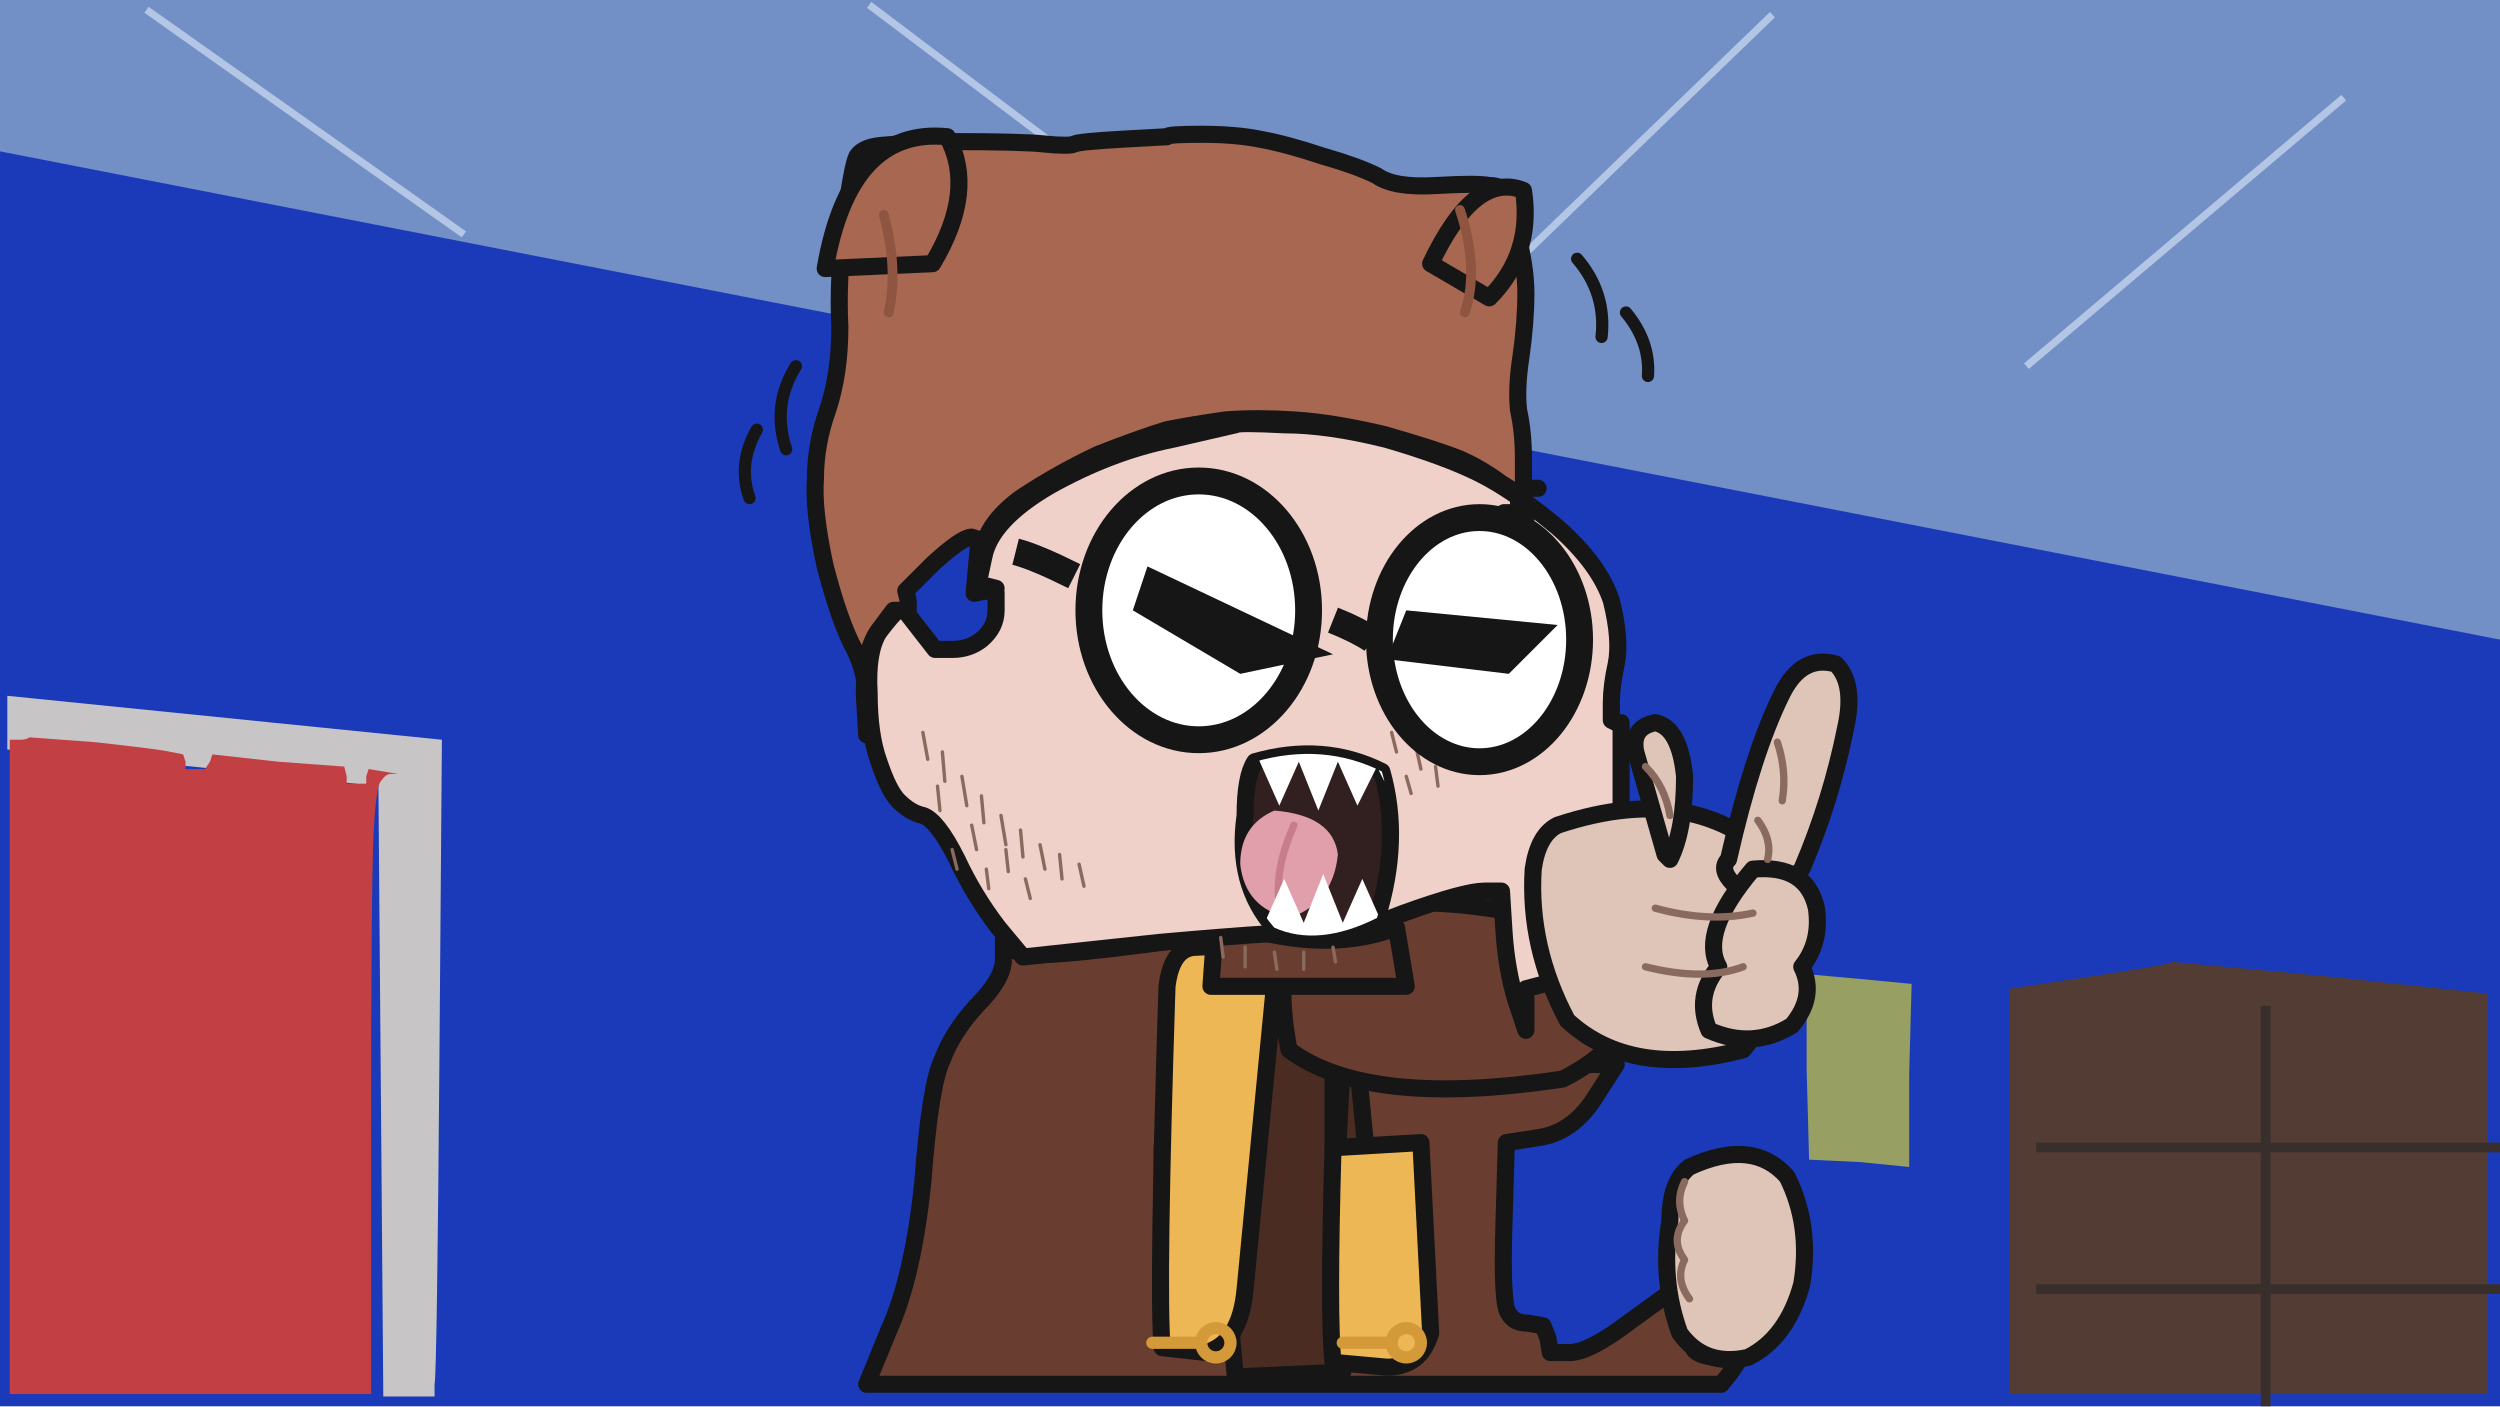
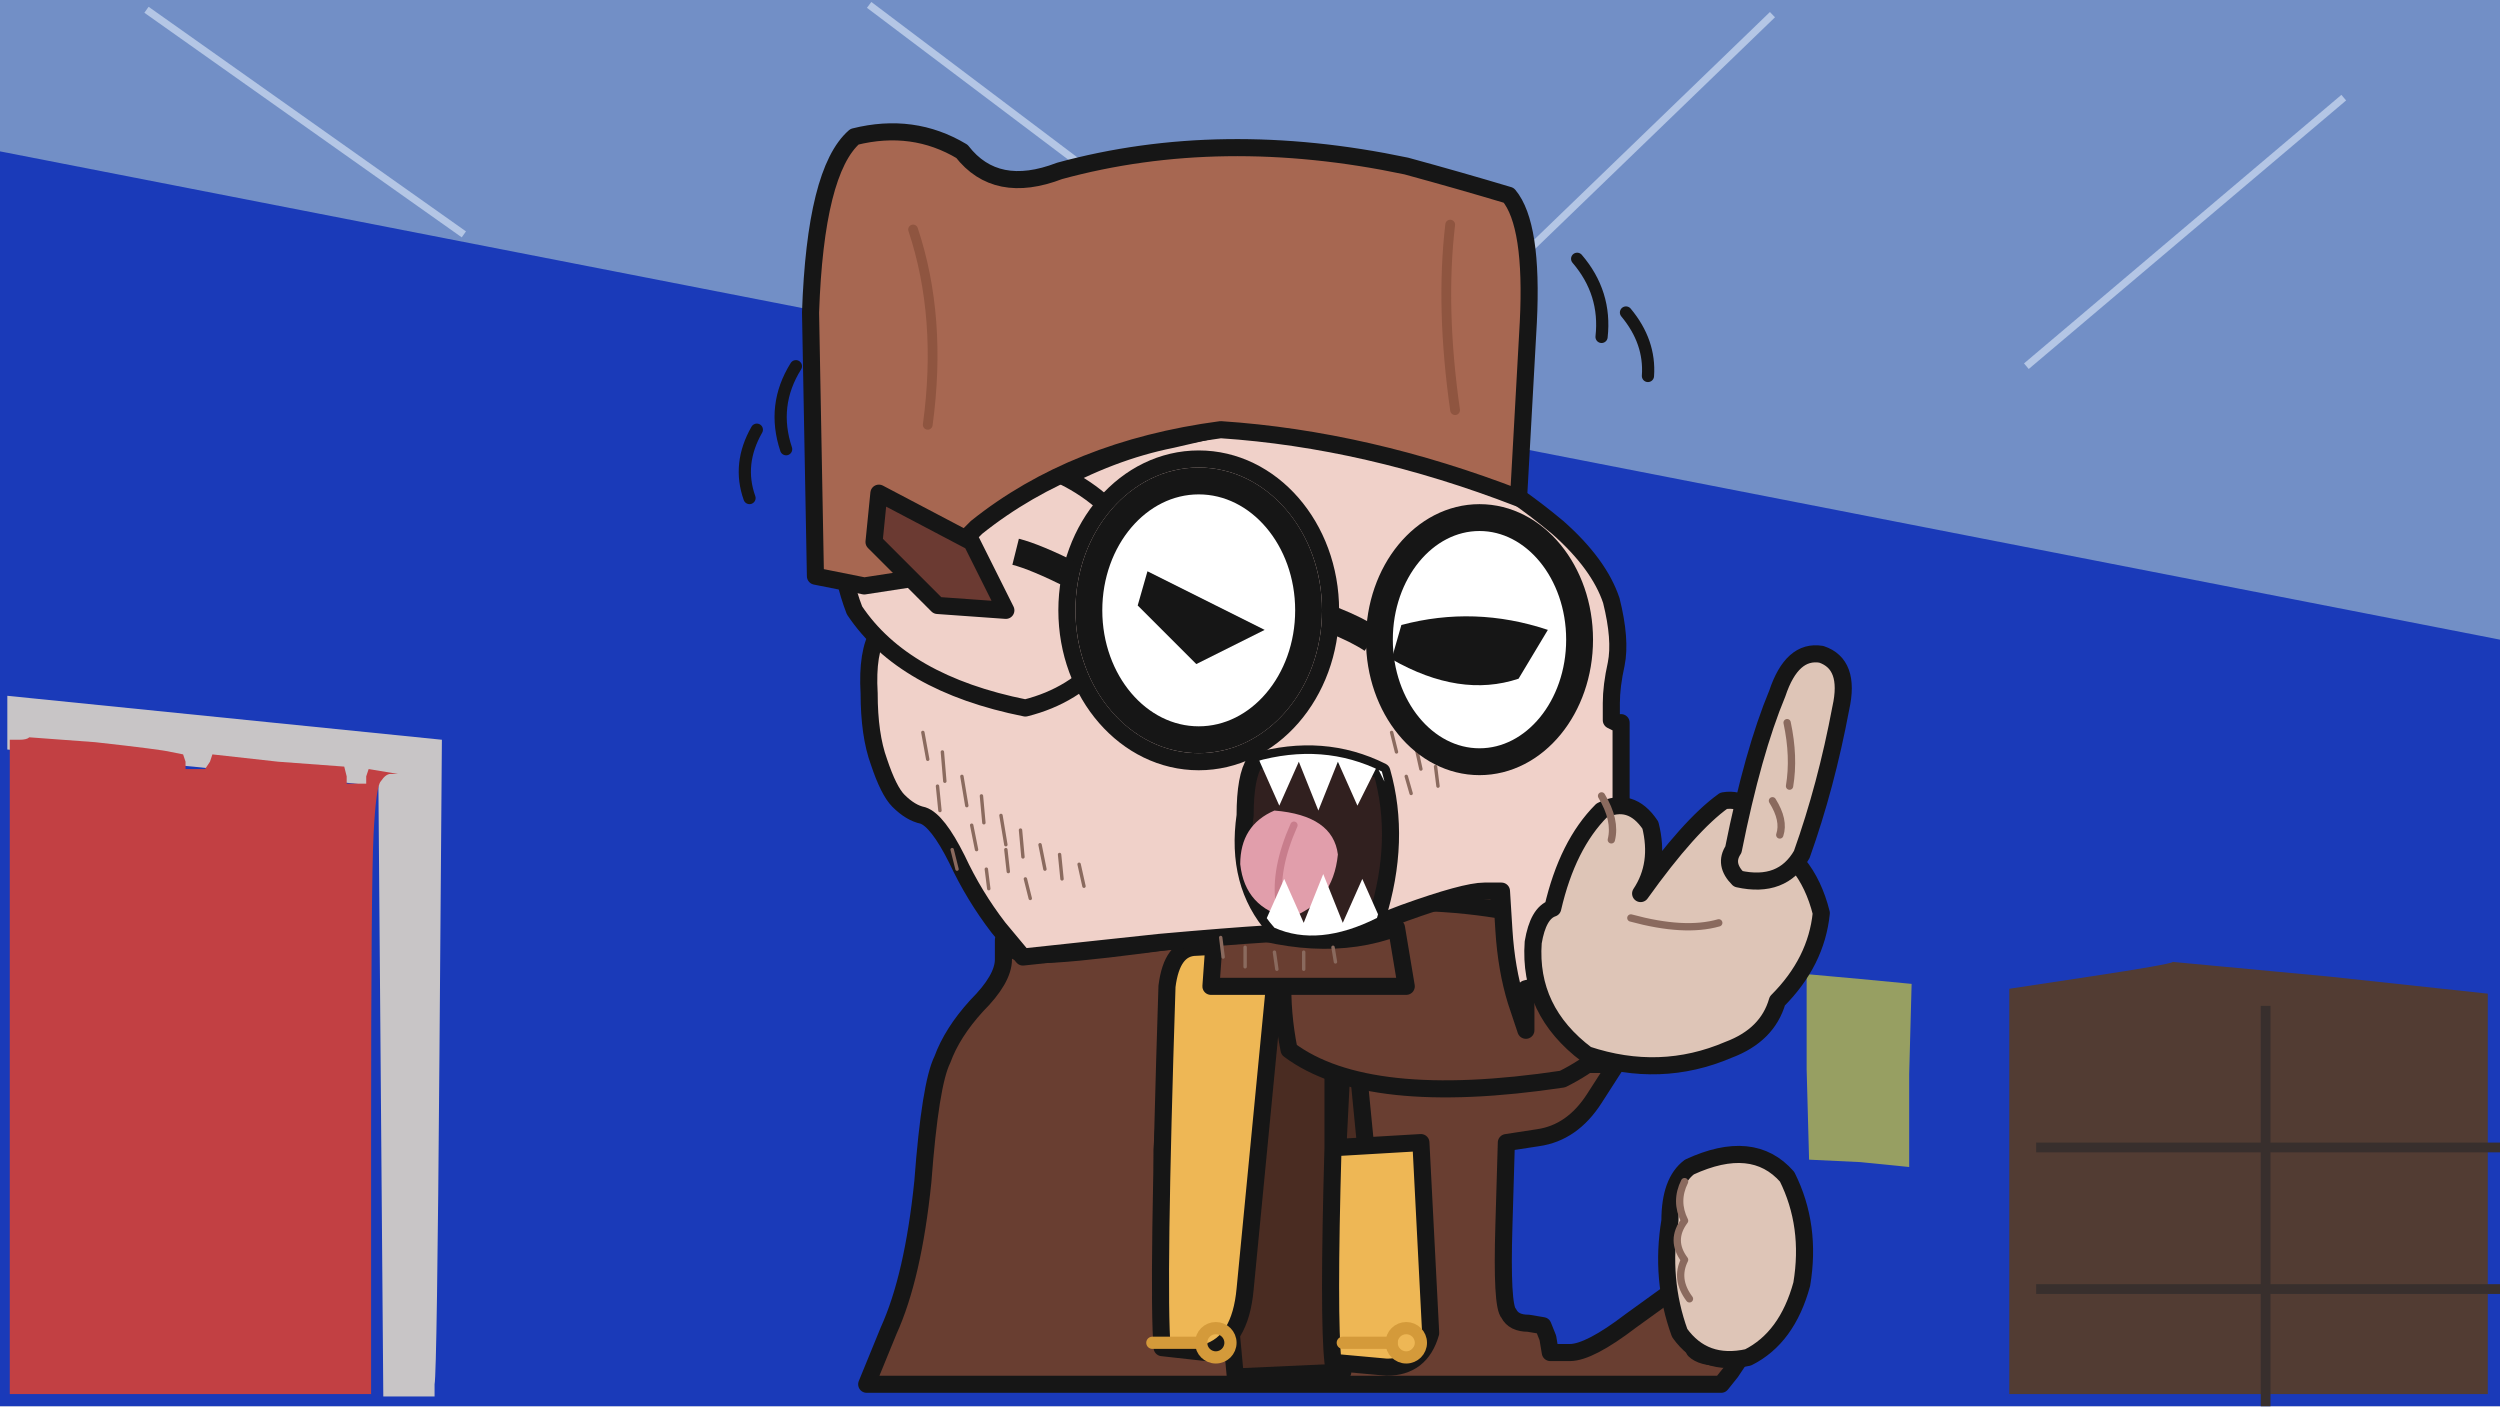
<svg xmlns="http://www.w3.org/2000/svg" viewBox="0 0 1024 576">
  <defs>
    <path id="fp" d="M506 174Q507 173 526 174Q544 174 568 180Q592 187 606 194Q620 201 638 216Q655 231 660 246Q664 262 662 272Q660 281 660 288L660 295L662 296L664 296L664 346L663 396L644 400L625 405L625 414L625 422L621 410Q617 397 616 381L615 365L608 365Q600 365 575 374Q550 384 540 382Q531 381 475 386L419 392L409 380Q399 367 392 352Q384 336 378 334Q373 333 368 328Q364 324 360 312Q356 301 356 284Q355 267 360 259Q366 251 368 250L369 248L376 257L383 266L390 266Q397 266 402 262Q408 257 408 250L408 243L404 242L400 242L403 228Q406 213 430 199Q455 185 480 180Q506 174 506 174Z" />
    <path id="mp" d="M514 312Q542 304 566 316Q574 344 564 376Q540 388 522 380Q506 362 510 334Q510 318 514 312Z" />
    <clipPath id="mc">
      <use href="#mp" />
+     </clipPath>
+     <clipPath id="ll">
+       <ellipse cx="491" cy="250" rx="42" ry="50" />
+     </clipPath>
+     <clipPath id="rl">
+       <ellipse cx="606" cy="262" rx="38" ry="47" />
    </clipPath>
  </defs>
  <path d="M0 0h1024v576H0z" fill="#1a3ab9" />
  <path d="M0 0h1024v262L0 62z" fill="#728fc6" />
  <g fill="none" stroke="#c9d8ef" stroke-width="3" opacity=".75">
    <path d="M60 4 190 96" />
    <path d="M356 2 470 88" />
    <path d="M726 6 610 118" />
    <path d="M960 40 830 150" />
  </g>
  <path d="M3 286L3 285L92 294L181 303L180 432Q179 562 178 567L178 572L168 572L157 572L156 447L155 322L79 314L3 307L3 296Q3 286 3 286Z" fill="#c8c5c6" />
  <path d="M12 302Q12 302 39 304Q66 307 70 308L75 309L76 312L76 315L80 315L84 315L86 312L87 309L114 312L141 314L142 318L142 321L146 321L150 321L150 318L151 315L157 316L163 317L160 317Q158 317 156 320Q154 322 153 342Q152 362 152 466L152 571L78 571L4 571L4 437L4 303L8 303Q11 303 12 302Z" fill="#c24043" />
  <path d="M890 394Q890 394 954 400L1019 407L1019 489L1019 571L921 571L823 571L823 488L823 405L856 400Q889 395 890 394Z" fill="#523c33" />
  <g fill="none" stroke="#382f2d" stroke-width="4">
    <path d="M834 470h190" />
    <path d="M834 528h190" />
    <path d="M928 412v164" />
  </g>
  <path d="M740 400L740 399L762 401L783 403L782 440L782 478L762 476L741 475L740 438Q740 400 740 400Z" fill="#979f62" />
  <g stroke="#161616" stroke-width="7" stroke-linejoin="round">
    <path d="M527 360L527 360L544 360L561 360L562 367L563 374L572 374Q582 374 598 368L614 362L614 380Q615 399 622 417L628 435L645 436L662 436L653 450Q644 464 630 466L617 468L616 502Q615 535 618 538Q620 542 626 542L632 543L634 548L635 554L643 554Q651 554 668 541L686 528L686 518L686 509L689 530Q692 550 694 553Q697 556 705 556L713 556L709 562L705 567L530 567L355 567L364 545Q374 523 378 484Q381 444 386 434Q390 423 400 412Q411 401 411 393L411 385L414 388Q416 391 426 391Q437 391 468 387L498 383L488 414Q477 444 476 471Q476 498 480 510L484 522L498 522L511 521L512 516L512 511L517 510L522 509L522 501L522 493L515 492L508 491L508 480Q508 468 513 446Q518 424 526 408Q534 392 534 384L534 376L522 373L510 370L516 370L521 370L524 366Q527 361 527 360Z" fill="#693e31" />
    <path d="M508 394L552 394 560 476 550 562 506 564 498 478Z" fill="#4a2c22" />
    <path d="M490 388Q516 386 522 404L510 528Q508 550 494 554L476 552Q474 528 478 404Q480 388 490 388Z" fill="#eeb755" />
    <path d="M546 392L574 394 572 432 550 430 548 470L582 468 586 546Q582 560 568 560L546 558Q544 540 546 470Z" fill="#eeb755" />
    <g fill="none" stroke="#d49a3a" stroke-width="5" stroke-linecap="round">
      <path d="M472 550h20" />
      <circle cx="498" cy="550" r="6" />
    </g>
    <g fill="none" stroke="#d49a3a" stroke-width="5" stroke-linecap="round">
      <path d="M550 550h20" />
      <circle cx="576" cy="550" r="6" />
    </g>
    <path d="M530 372Q620 362 668 392Q676 424 640 442Q560 454 528 430Q522 400 530 372Z" fill="#693e31" />
    <path d="M498 376Q540 392 572 380L576 404 496 404Z" fill="#693e31" />
    <use href="#fp" fill="#f0d1c9" />
-     <path d="M478 56Q478 55 492 55Q506 55 516 57Q527 59 542 64Q556 68 564 72Q571 77 588 76Q605 75 610 76Q614 76 616 78Q617 79 621 94Q625 109 625 120Q625 132 623 146Q621 159 622 168Q624 177 624 188L624 199L627 200L630 200L626 200L623 201L624 207L625 213L620 212L616 210L619 210L622 210L622 206L623 203L615 198Q607 192 598 188Q588 184 567 178Q546 173 530 172Q515 171 502 172Q488 174 478 176Q468 179 450 186Q433 194 418 204Q403 215 402 228L400 240L404 240L408 241L404 242L399 243L400 232L401 221L398 220Q394 220 382 231L371 242L372 246L372 250L369 250L366 250L360 258Q354 266 354 284L355 301L355 288Q355 276 350 266Q344 255 338 232Q333 209 334 196Q334 182 339 168Q344 153 344 134Q343 114 346 91Q349 68 351 64Q353 61 358 60Q362 59 390 58Q419 58 428 59Q438 60 440 59Q442 58 460 57Q477 56 478 56Z" fill="#a76751" />
-     <path d="M338 110Q348 52 388 56Q400 78 382 108Z" fill="#a76751" />
-     <path d="M586 108Q604 70 624 78Q628 104 610 122Z" fill="#a76751" />
+     <path d="M348 200Q360 188 400 186Q450 190 470 230Q460 280 420 290Q370 280 350 250Q340 224 348 200Z" fill="#f0d1c9" />
+     <ellipse cx="491" cy="250" rx="54" ry="62" fill="#f0d1c9" />
+     <path d="M334 236L332 128Q334 70 350 56Q374 50 394 62Q408 80 434 70Q500 52 576 68Q598 74 618 80Q628 92 626 132L622 204Q560 180 500 176Q440 184 400 216L380 236 354 240 334 236Z" fill="#a76751" />
    <g fill="none" stroke="#8f5540" stroke-width="4" stroke-linecap="round">
-       <path d="M362 88q6 22 2 40" />
-       <path d="M598 86q8 24 2 42" />
+       <path d="M374 94q12 36 6 80" />
+       <path d="M594 92q-4 34 2 76" />
    </g>
+     <path d="M360 202L398 222 412 250 384 248 358 222Z" fill="#6b3a32" />
    <path d="M378 300l2 11M386 308l1 12M394 318l2 12M402 326l1 11M410 334l2 12M418 340l1 11M426 346l2 10M434 350l1 10M442 354l2 9M384 322l1 10M398 338l2 10M412 348l1 9M390 348l2 8M404 356l1 8M420 360l2 8M500 384l1 8M510 388l0 8M522 390l1 7M534 390l0 7M546 388l1 6M570 300l2 8M580 306l2 9M588 314l1 8M576 318l2 7" fill="none" stroke="#8a6a5e" stroke-width="1.4" stroke-linecap="round" />
    <path d="M514 312Q542 304 566 316Q574 344 564 376Q540 388 522 380Q506 362 510 334Q510 318 514 312Z" fill="#31201f" />
    <path d="M522 332Q546 334 548 350Q546 370 528 376Q510 372 508 354Q508 338 522 332Z" fill="#e19eab" stroke="none" />
    <path d="M530 338Q522 356 524 370" fill="none" stroke="#c87d8c" stroke-width="3" stroke-linecap="round" />
    <g clip-path="url(#mc)">
      <path d="M516 312 524 330 532 312 540 332 548 312 556 330 564 314 570 326 572 308 514 306Z" fill="#fff" stroke="none" />
      <path d="M518 378 526 360 534 378 542 358 550 378 558 360 566 378 570 368 570 384 516 384Z" fill="#fff" stroke="none" />
    </g>
    <ellipse cx="491" cy="250" rx="44" ry="52" fill="#fff" />
    <ellipse cx="606" cy="262" rx="40" ry="49" fill="#fff" />
-     <g fill="#161616" stroke="none">
-       <path d="M470 232 546 268 508 276 464 250Z" />
-       <path d="M576 250 638 256 618 276 568 270Z" />
+     <g clip-path="url(#ll)" fill="#161616" stroke="none">
+       <path d="M470 234 518 258 490 272 466 248Z" />
+     </g>
+     <g clip-path="url(#rl)" fill="#161616" stroke="none">
+       <path d="M574 256Q604 248 634 258L622 278Q598 286 570 270Z" />
    </g>
    <g fill="none" stroke="#161616" stroke-width="11">
      <ellipse cx="491" cy="250" rx="45" ry="53" />
      <ellipse cx="606" cy="262" rx="41" ry="50" />
      <path d="M546 254q10 4 16 8" />
      <path d="M440 236q-16-8-24-10" />
    </g>
-     <path d="M638 338Q698 318 732 358Q742 396 714 430Q668 442 642 418Q626 388 628 356Q630 342 638 338Z" fill="#dec5b7" />
-     <path d="M708 352Q718 308 730 284Q738 268 752 272Q760 280 756 298Q750 328 738 356Q726 370 710 362Q704 356 708 352Z" fill="#dec5b7" />
-     <path d="M682 350Q674 322 670 308Q668 298 678 296Q688 298 690 318Q690 340 684 352Z" fill="#dec5b7" />
-     <path d="M718 356Q740 354 744 372Q746 386 738 396Q744 408 734 420Q718 430 700 422Q694 408 704 396Q696 382 718 356Z" fill="#dec5b7" />
+     <path d="M636 372Q642 346 656 332Q668 326 676 338Q680 354 672 366Q692 338 706 328Q718 326 720 342Q740 350 746 374Q744 394 728 410Q724 424 708 430Q680 442 650 432Q626 414 628 386Q630 374 636 372Z" fill="#dec5b7" />
+     <path d="M710 348Q718 308 728 284Q734 266 746 268Q758 272 754 290Q748 322 738 350Q730 364 712 360Q706 354 710 348Z" fill="#dec5b7" />
    <g fill="none" stroke="#8a6a5e" stroke-width="3" stroke-linecap="round">
-       <path d="M728 304q4 12 2 24" />
-       <path d="M720 336q6 8 4 16" />
-       <path d="M674 314q8 8 10 20" />
-       <path d="M678 372q22 6 40 2" />
-       <path d="M674 396q24 6 40 0" />
+       <path d="M732 296q3 14 1 26" />
+       <path d="M726 328q5 8 3 14" />
+       <path d="M656 326q6 10 4 18" />
+       <path d="M668 376q22 6 36 2" />
    </g>
    <path d="M692 478Q718 466 732 482Q742 502 738 526Q732 548 716 556Q698 560 688 546Q680 524 684 500Q684 484 692 478Z" fill="#dec5b7" />
    <path d="M690 484Q686 492 690 500Q684 508 690 516Q686 524 692 532" fill="none" stroke="#8a6a5e" stroke-width="3" stroke-linecap="round" />
  </g>
  <g fill="none" stroke="#161616" stroke-width="5" stroke-linecap="round">
    <path d="M326 150q-10 16-4 34" />
    <path d="M310 176q-8 14-3 28" />
    <path d="M646 106q12 14 10 32" />
    <path d="M666 128q10 12 9 26" />
  </g>
</svg>
